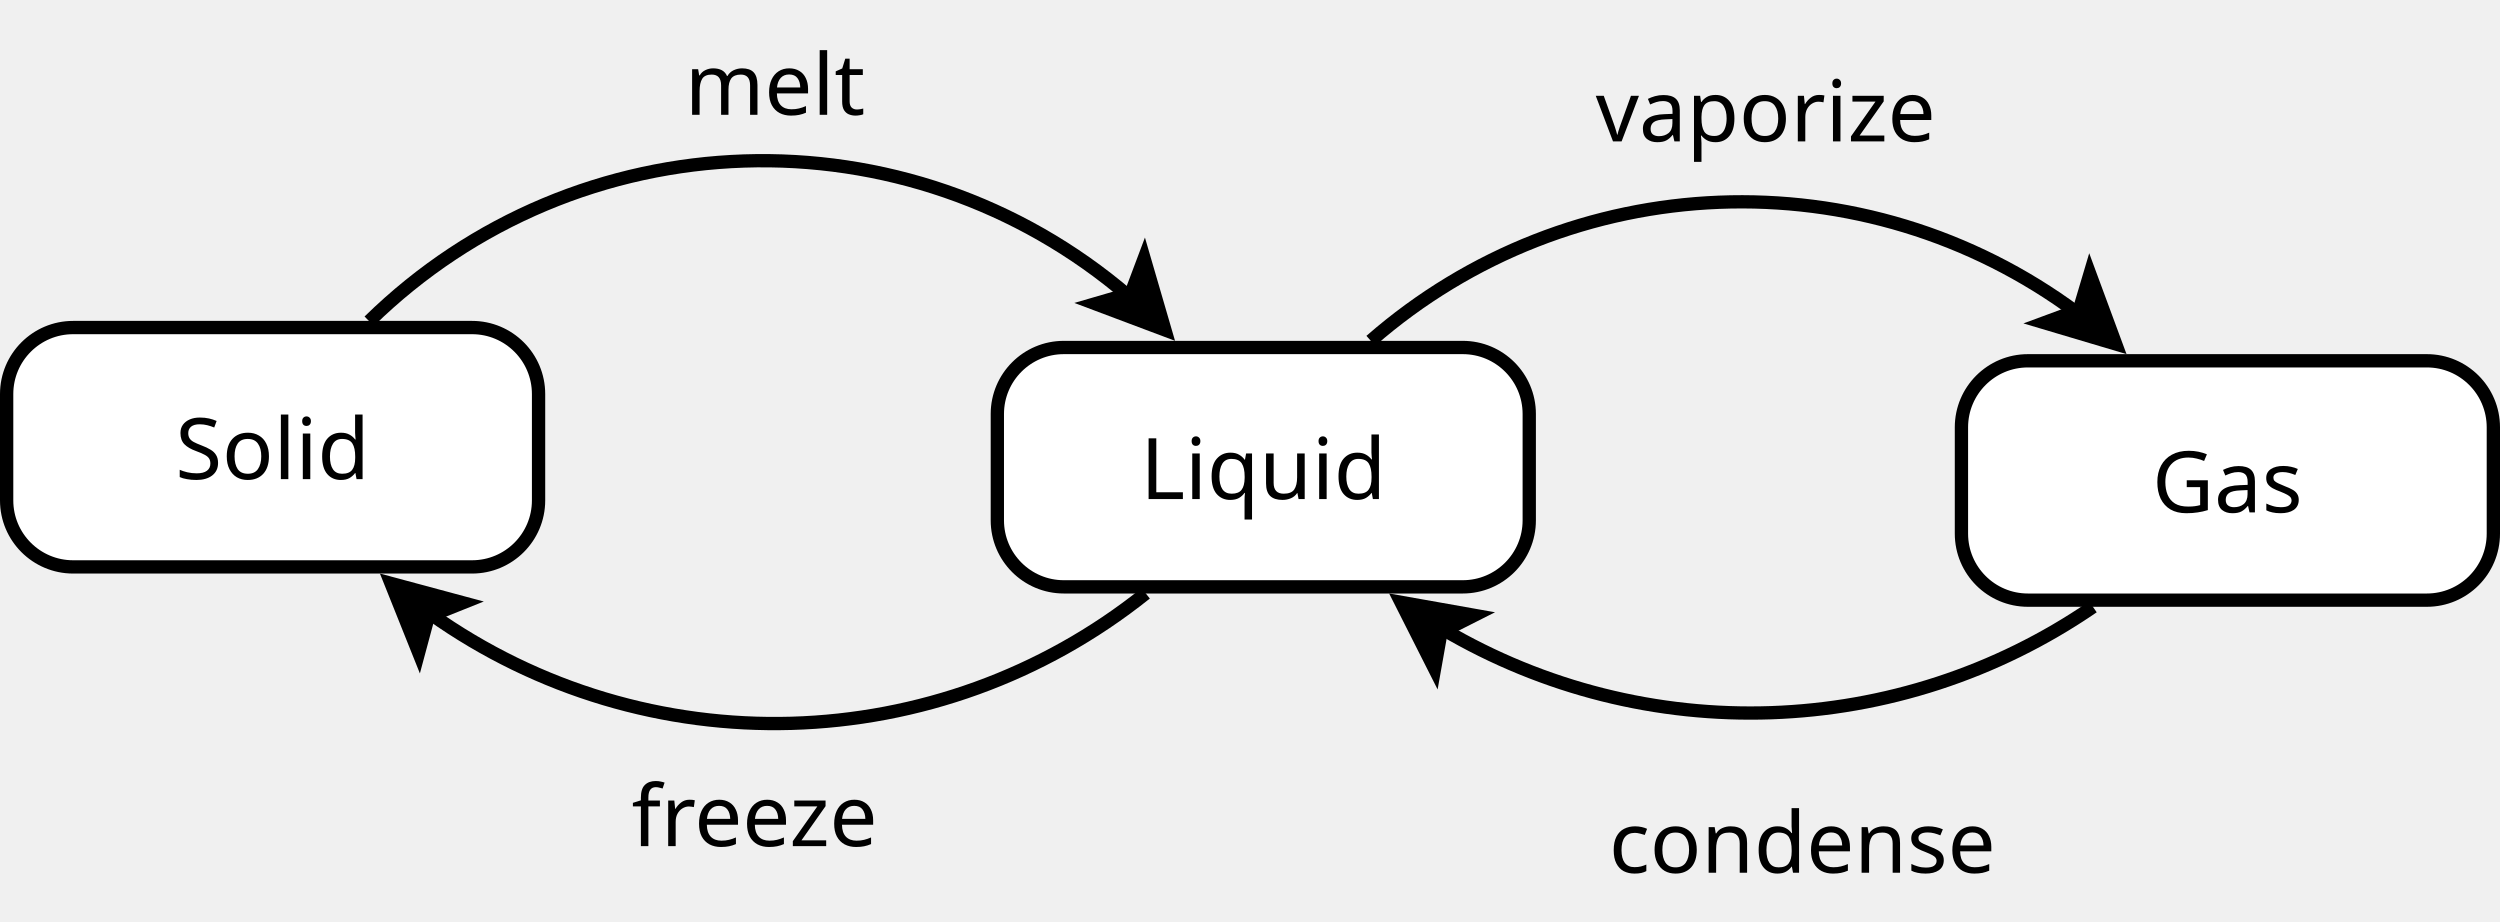
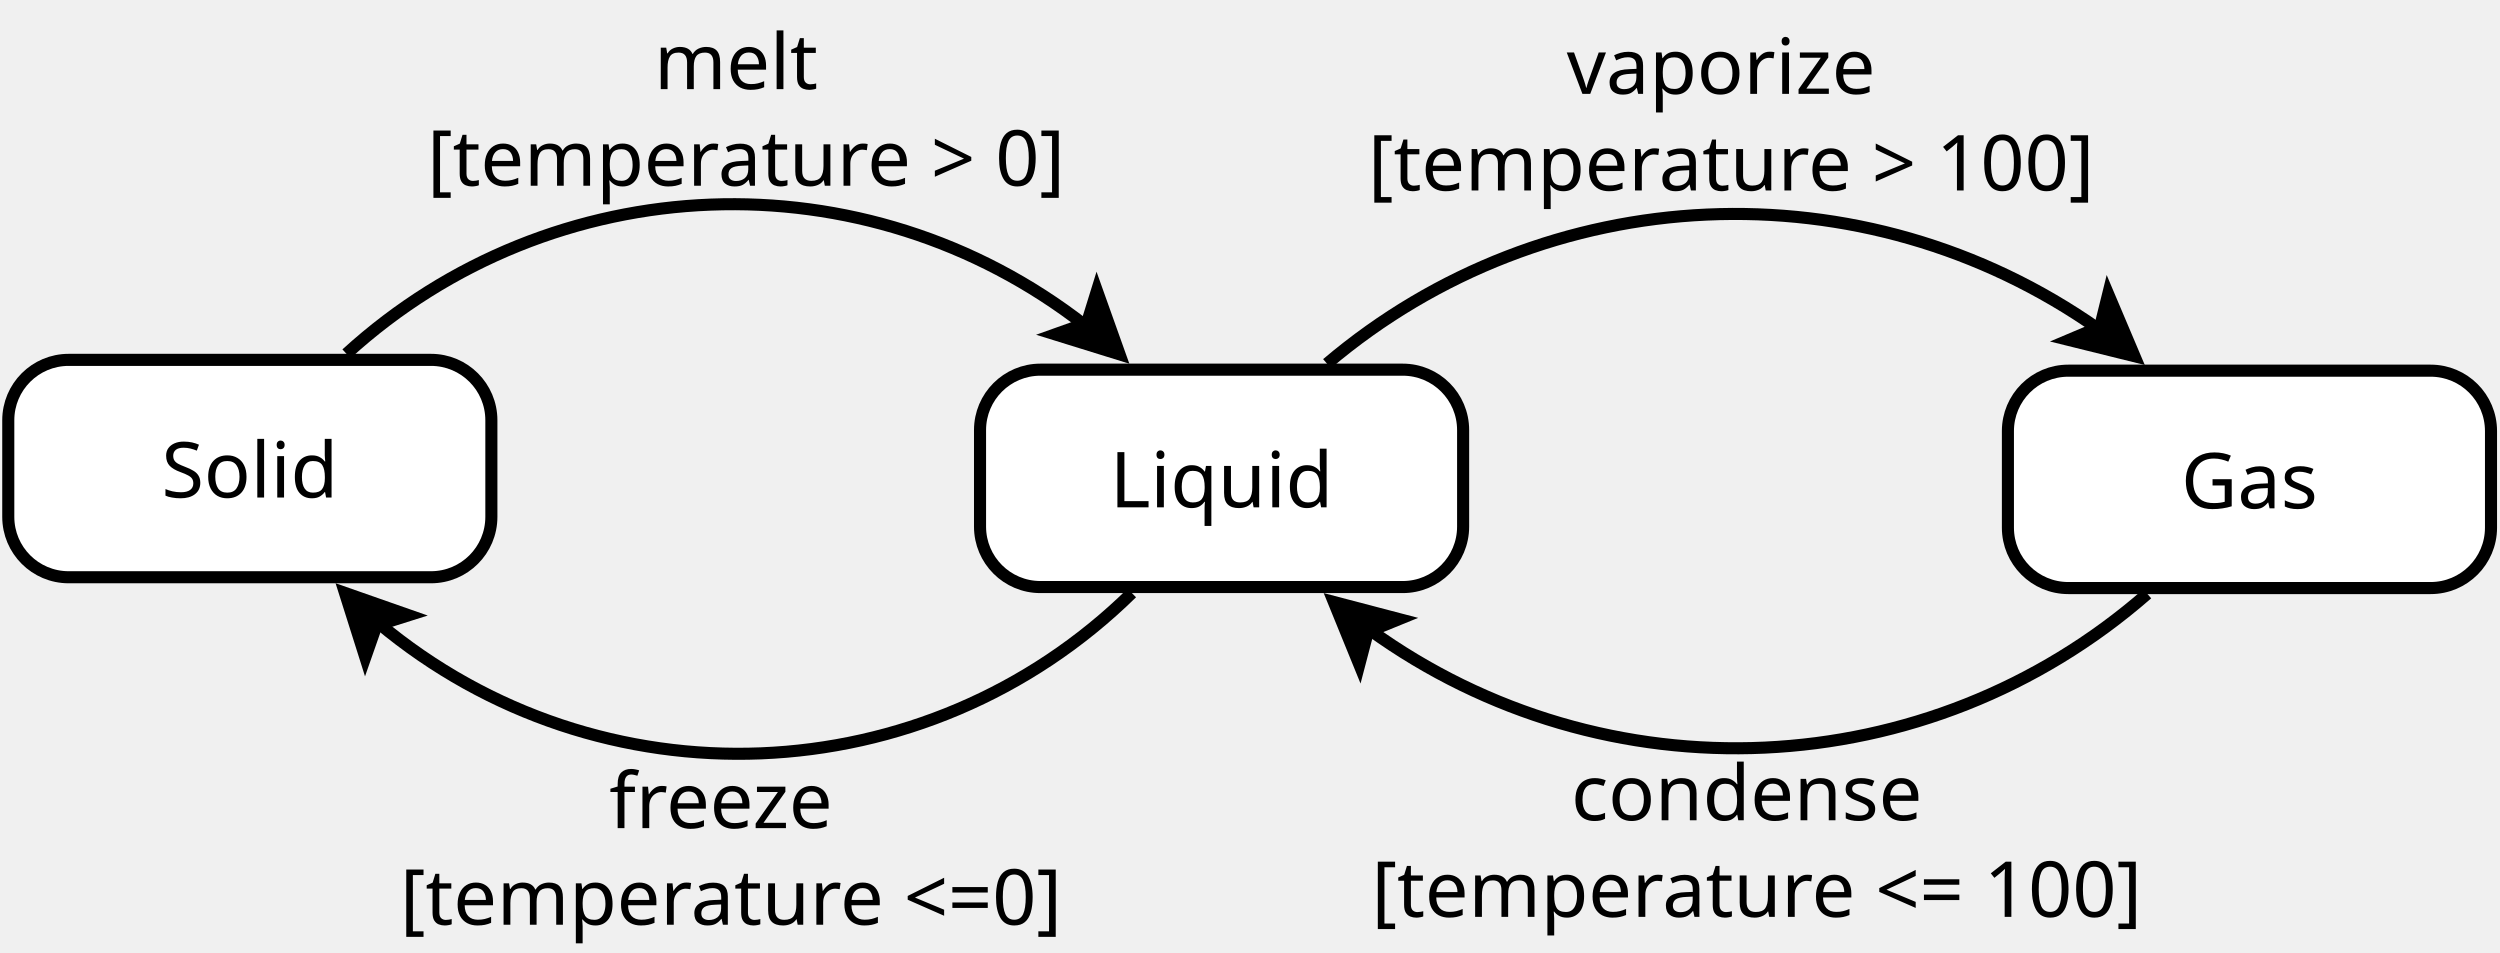
- <svg xmlns="http://www.w3.org/2000/svg" width="19cm" height="7cm" viewBox="340 185 376 130">
+ <svg xmlns="http://www.w3.org/2000/svg" width="21cm" height="8cm" viewBox="330 247 414 154">
  <g>
-     <rect style="fill: #ffffff" x="341" y="230" width="80" height="36" rx="10" ry="10" />
-     <rect style="fill: none; fill-opacity:0; stroke-width: 2; stroke: #000000" x="341" y="230" width="80" height="36" rx="10" ry="10" />
-     <text font-size="12.8" style="fill: #000000;text-anchor:middle;font-family:sans-serif;font-style:normal;font-weight:normal" x="381" y="252.8">
-       <tspan x="381" y="252.8">Solid</tspan>
+     <rect style="fill: #ffffff" x="331.371" y="304.736" width="80" height="36" rx="10" ry="10" />
+     <rect style="fill: none; fill-opacity:0; stroke-width: 2; stroke: #000000" x="331.371" y="304.736" width="80" height="36" rx="10" ry="10" />
+     <text font-size="12.8" style="fill: #000000;text-anchor:middle;font-family:sans-serif;font-style:normal;font-weight:normal" x="371.371" y="327.536">
+       <tspan x="371.371" y="327.536">Solid</tspan>
    </text>
  </g>
  <g>
-     <rect style="fill: #ffffff" x="490" y="233" width="80" height="36" rx="10" ry="10" />
-     <rect style="fill: none; fill-opacity:0; stroke-width: 2; stroke: #000000" x="490" y="233" width="80" height="36" rx="10" ry="10" />
-     <text font-size="12.8" style="fill: #000000;text-anchor:middle;font-family:sans-serif;font-style:normal;font-weight:normal" x="530" y="255.8">
-       <tspan x="530" y="255.8">Liquid</tspan>
+     <rect style="fill: #ffffff" x="492.293" y="306.36" width="80" height="36" rx="10" ry="10" />
+     <rect style="fill: none; fill-opacity:0; stroke-width: 2; stroke: #000000" x="492.293" y="306.36" width="80" height="36" rx="10" ry="10" />
+     <text font-size="12.8" style="fill: #000000;text-anchor:middle;font-family:sans-serif;font-style:normal;font-weight:normal" x="532.293" y="329.16">
+       <tspan x="532.293" y="329.16">Liquid</tspan>
    </text>
  </g>
  <g>
-     <rect style="fill: #ffffff" x="635" y="235" width="80" height="36" rx="10" ry="10" />
-     <rect style="fill: none; fill-opacity:0; stroke-width: 2; stroke: #000000" x="635" y="235" width="80" height="36" rx="10" ry="10" />
-     <text font-size="12.8" style="fill: #000000;text-anchor:middle;font-family:sans-serif;font-style:normal;font-weight:normal" x="675" y="257.8">
-       <tspan x="675" y="257.8">Gas</tspan>
+     <rect style="fill: #ffffff" x="662.51" y="306.526" width="80" height="36" rx="10" ry="10" />
+     <rect style="fill: none; fill-opacity:0; stroke-width: 2; stroke: #000000" x="662.51" y="306.526" width="80" height="36" rx="10" ry="10" />
+     <text font-size="12.8" style="fill: #000000;text-anchor:middle;font-family:sans-serif;font-style:normal;font-weight:normal" x="702.51" y="329.326">
+       <tspan x="702.51" y="329.326">Gas</tspan>
    </text>
  </g>
  <g>
-     <path style="fill: none; fill-opacity:0; stroke-width: 2; stroke: #000000" d="M 652.393,227.785 A 84.713,84.713 0 0 0 546.168,232" />
-     <polygon style="fill: #000000" points="658.197,232.466 647.482,229.276 652.725,227.337 654.32,221.98 " />
-     <polygon style="fill: none; fill-opacity:0; stroke-width: 2; stroke: #000000" points="658.197,232.466 647.482,229.276 652.725,227.337 654.32,221.98 " />
+     <path style="fill: none; fill-opacity:0; stroke-width: 2; stroke: #000000" d="M 677.511,299.634 A 104.489,104.489 0 0 0 549.755,305.374" />
+     <polygon style="fill: #000000" points="683.476,304.133 672.624,301.444 677.772,299.264 679.116,293.838 " />
+     <polygon style="fill: none; fill-opacity:0; stroke-width: 2; stroke: #000000" points="683.476,304.133 672.624,301.444 677.772,299.264 679.116,293.838 " />
  </g>
-   <text font-size="12.8" style="fill: #000000;text-anchor:start;font-family:sans-serif;font-style:normal;font-weight:normal" x="580" y="202">
-     <tspan x="580" y="202">vaporize</tspan>
+   <text font-size="12.8" style="fill: #000000;text-anchor:middle;font-family:sans-serif;font-style:normal;font-weight:normal" x="616.68" y="260.688">
+     <tspan x="616.68" y="260.688">vaporize</tspan>
+     <tspan x="616.68" y="276.688">[temperature &gt; 100]</tspan>
  </text>
  <g>
-     <path style="fill: none; fill-opacity:0; stroke-width: 2; stroke: #000000" d="M 556.999,275.354 A 91.054,91.054 0 0 0 654.778,272.005" />
-     <polygon style="fill: #000000" points="550.717,271.326 561.725,273.281 556.736,275.801 555.758,281.305 " />
-     <polygon style="fill: none; fill-opacity:0; stroke-width: 2; stroke: #000000" points="550.717,271.326 561.725,273.281 556.736,275.801 555.758,281.305 " />
+     <path style="fill: none; fill-opacity:0; stroke-width: 2; stroke: #000000" d="M 556.787,349.407 A 103.484,103.484 0 0 0 685.583,343.473" />
+     <polygon style="fill: #000000" points="550.882,344.831 561.696,347.668 556.519,349.778 555.1,355.185 " />
+     <polygon style="fill: none; fill-opacity:0; stroke-width: 2; stroke: #000000" points="550.882,344.831 561.696,347.668 556.519,349.778 555.1,355.185 " />
  </g>
-   <text font-size="12.8" style="fill: #000000;text-anchor:start;font-family:sans-serif;font-style:normal;font-weight:normal" x="582" y="312">
-     <tspan x="582" y="312">condense</tspan>
+   <text font-size="12.8" style="fill: #000000;text-anchor:middle;font-family:sans-serif;font-style:normal;font-weight:normal" x="620.924" y="380.98">
+     <tspan x="620.924" y="380.98">condense</tspan>
+     <tspan x="620.924" y="396.98">[temperature &lt;= 100]</tspan>
  </text>
  <g>
-     <path style="fill: none; fill-opacity:0; stroke-width: 2; stroke: #000000" d="M 509.745,225.278 A 84.559,84.559 0 0 0 395.528,229.053" />
-     <polygon style="fill: #000000" points="515.206,230.356 504.742,226.418 510.109,224.854 512.078,219.622 " />
-     <polygon style="fill: none; fill-opacity:0; stroke-width: 2; stroke: #000000" points="515.206,230.356 504.742,226.418 510.109,224.854 512.078,219.622 " />
+     <path style="fill: none; fill-opacity:0; stroke-width: 2; stroke: #000000" d="M 509.689,299.028 A 94.898,94.898 0 0 0 387.377,303.738" />
+     <polygon style="fill: #000000" points="515.408,303.827 504.73,300.513 509.996,298.635 511.653,293.296 " />
+     <polygon style="fill: none; fill-opacity:0; stroke-width: 2; stroke: #000000" points="515.408,303.827 504.73,300.513 509.996,298.635 511.653,293.296 " />
  </g>
-   <text font-size="12.8" style="fill: #000000;text-anchor:start;font-family:sans-serif;font-style:normal;font-weight:normal" x="443" y="198">
-     <tspan x="443" y="198">melt</tspan>
+   <text font-size="12.8" style="fill: #000000;text-anchor:middle;font-family:sans-serif;font-style:normal;font-weight:normal" x="453.546" y="259.898">
+     <tspan x="453.546" y="259.898">melt</tspan>
+     <tspan x="453.546" y="275.898">[temperature &gt; 0]</tspan>
  </text>
  <g>
-     <path style="fill: none; fill-opacity:0; stroke-width: 2; stroke: #000000" d="M 404.725,273.036 A 89.341,89.341 0 0 0 512.313,269.977" />
-     <polygon style="fill: #000000" points="398.812,268.485 409.608,271.391 404.418,273.467 402.965,278.865 " />
-     <polygon style="fill: none; fill-opacity:0; stroke-width: 2; stroke: #000000" points="398.812,268.485 409.608,271.391 404.418,273.467 402.965,278.865 " />
+     <path style="fill: none; fill-opacity:0; stroke-width: 2; stroke: #000000" d="M 392.671,348.323 A 92.947,92.947 0 0 0 517.428,343.34" />
+     <polygon style="fill: #000000" points="387.125,343.328 397.675,347.027 392.345,348.713 390.495,353.988 " />
+     <polygon style="fill: none; fill-opacity:0; stroke-width: 2; stroke: #000000" points="387.125,343.328 397.675,347.027 392.345,348.713 390.495,353.988 " />
  </g>
-   <text font-size="12.8" style="fill: #000000;text-anchor:start;font-family:sans-serif;font-style:normal;font-weight:normal" x="435" y="308">
-     <tspan x="435" y="308">freeze</tspan>
+   <text font-size="12.8" style="fill: #000000;text-anchor:middle;font-family:sans-serif;font-style:normal;font-weight:normal" x="451.048" y="382.277">
+     <tspan x="451.048" y="382.277">freeze</tspan>
+     <tspan x="451.048" y="398.277">[temperature &lt;=0]</tspan>
+   </text>
+   <text font-size="12.8" style="fill: #000000;text-anchor:start;font-family:sans-serif;font-style:normal;font-weight:normal" x="452.196" y="255.351">
+     <tspan x="452.196" y="255.351" />
+   </text>
+   <text font-size="12.8" style="fill: #000000;text-anchor:start;font-family:sans-serif;font-style:normal;font-weight:normal" x="428.354" y="266.355">
+     <tspan x="428.354" y="266.355" />
+   </text>
+   <text font-size="12.8" style="fill: #000000;text-anchor:start;font-family:sans-serif;font-style:normal;font-weight:normal" x="426.979" y="271.398">
+     <tspan x="426.979" y="271.398" />
+   </text>
+   <text font-size="12.8" style="fill: #000000;text-anchor:start;font-family:sans-serif;font-style:normal;font-weight:normal" x="590.205" y="259.477">
+     <tspan x="590.205" y="259.477" />
+   </text>
+   <text font-size="12.8" style="fill: #000000;text-anchor:start;font-family:sans-serif;font-style:normal;font-weight:normal" x="454.03" y="379.146">
+     <tspan x="454.03" y="379.146" />
+   </text>
+   <text font-size="12.8" style="fill: #000000;text-anchor:start;font-family:sans-serif;font-style:normal;font-weight:normal" x="597.999" y="377.312">
+     <tspan x="597.999" y="377.312" />
+   </text>
+   <text font-size="12.8" style="fill: #000000;text-anchor:start;font-family:sans-serif;font-style:normal;font-weight:normal" x="614.047" y="392.901">
+     <tspan x="614.047" y="392.901" />
  </text>
</svg>
